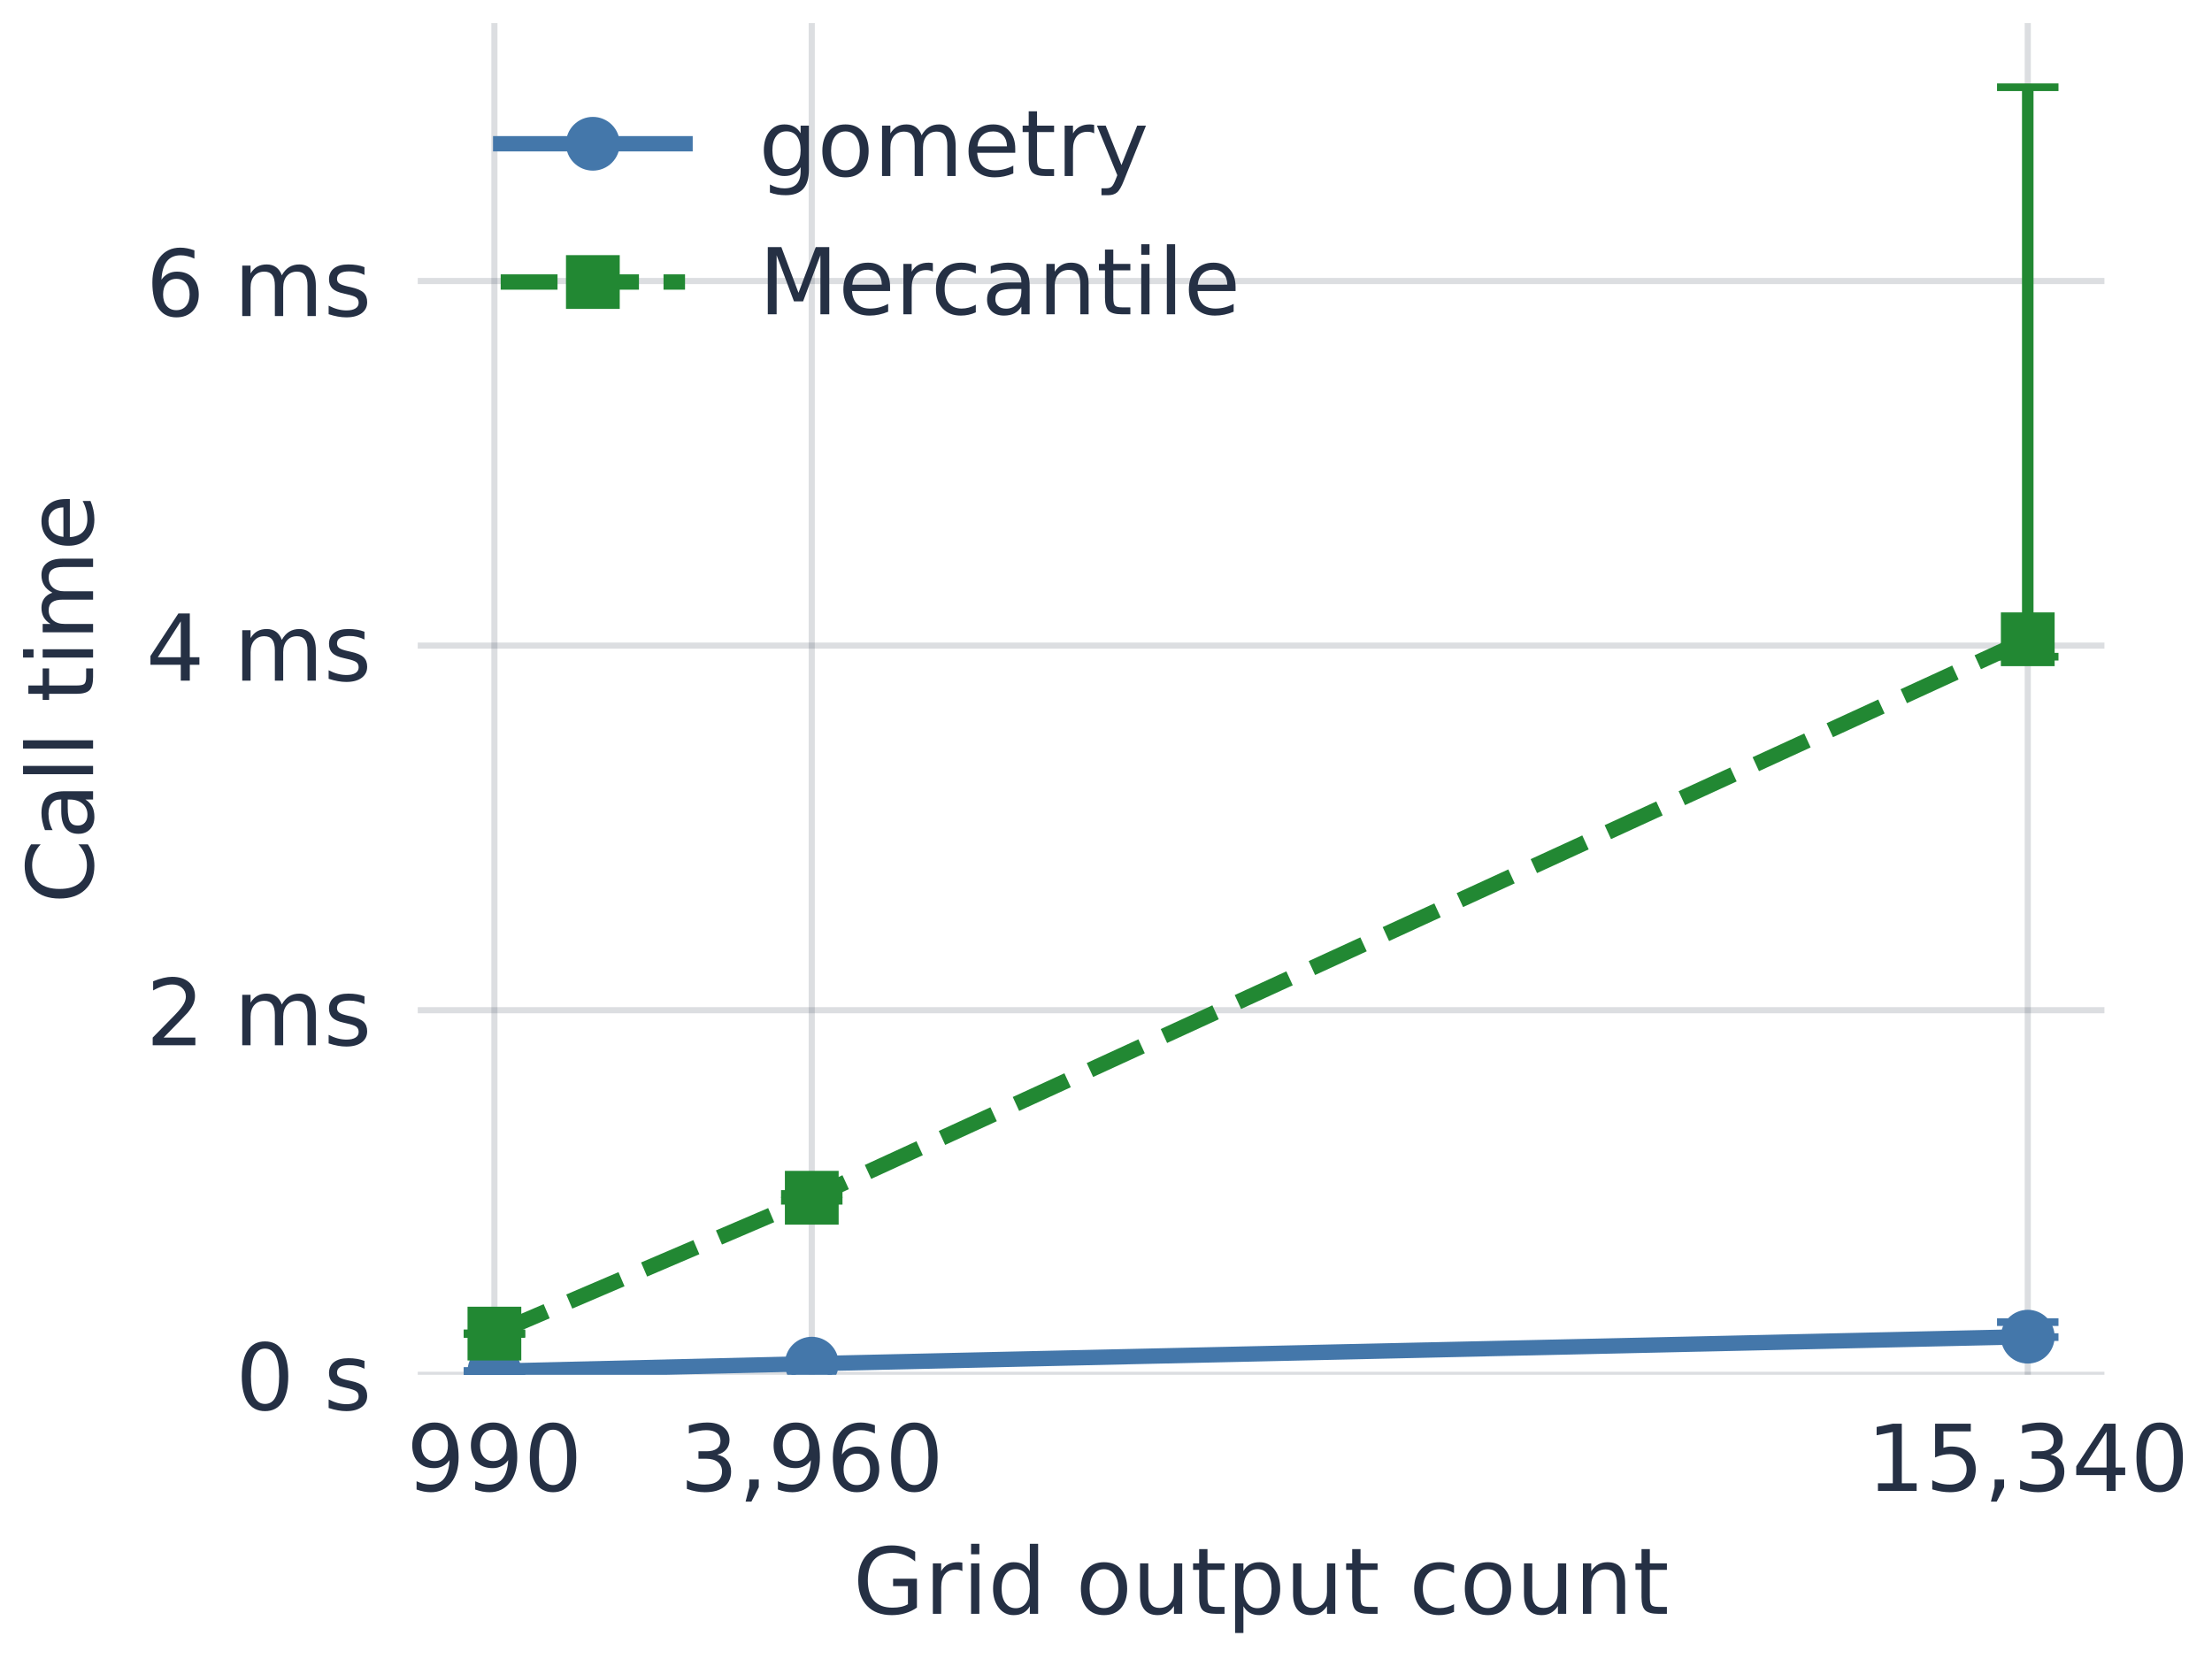
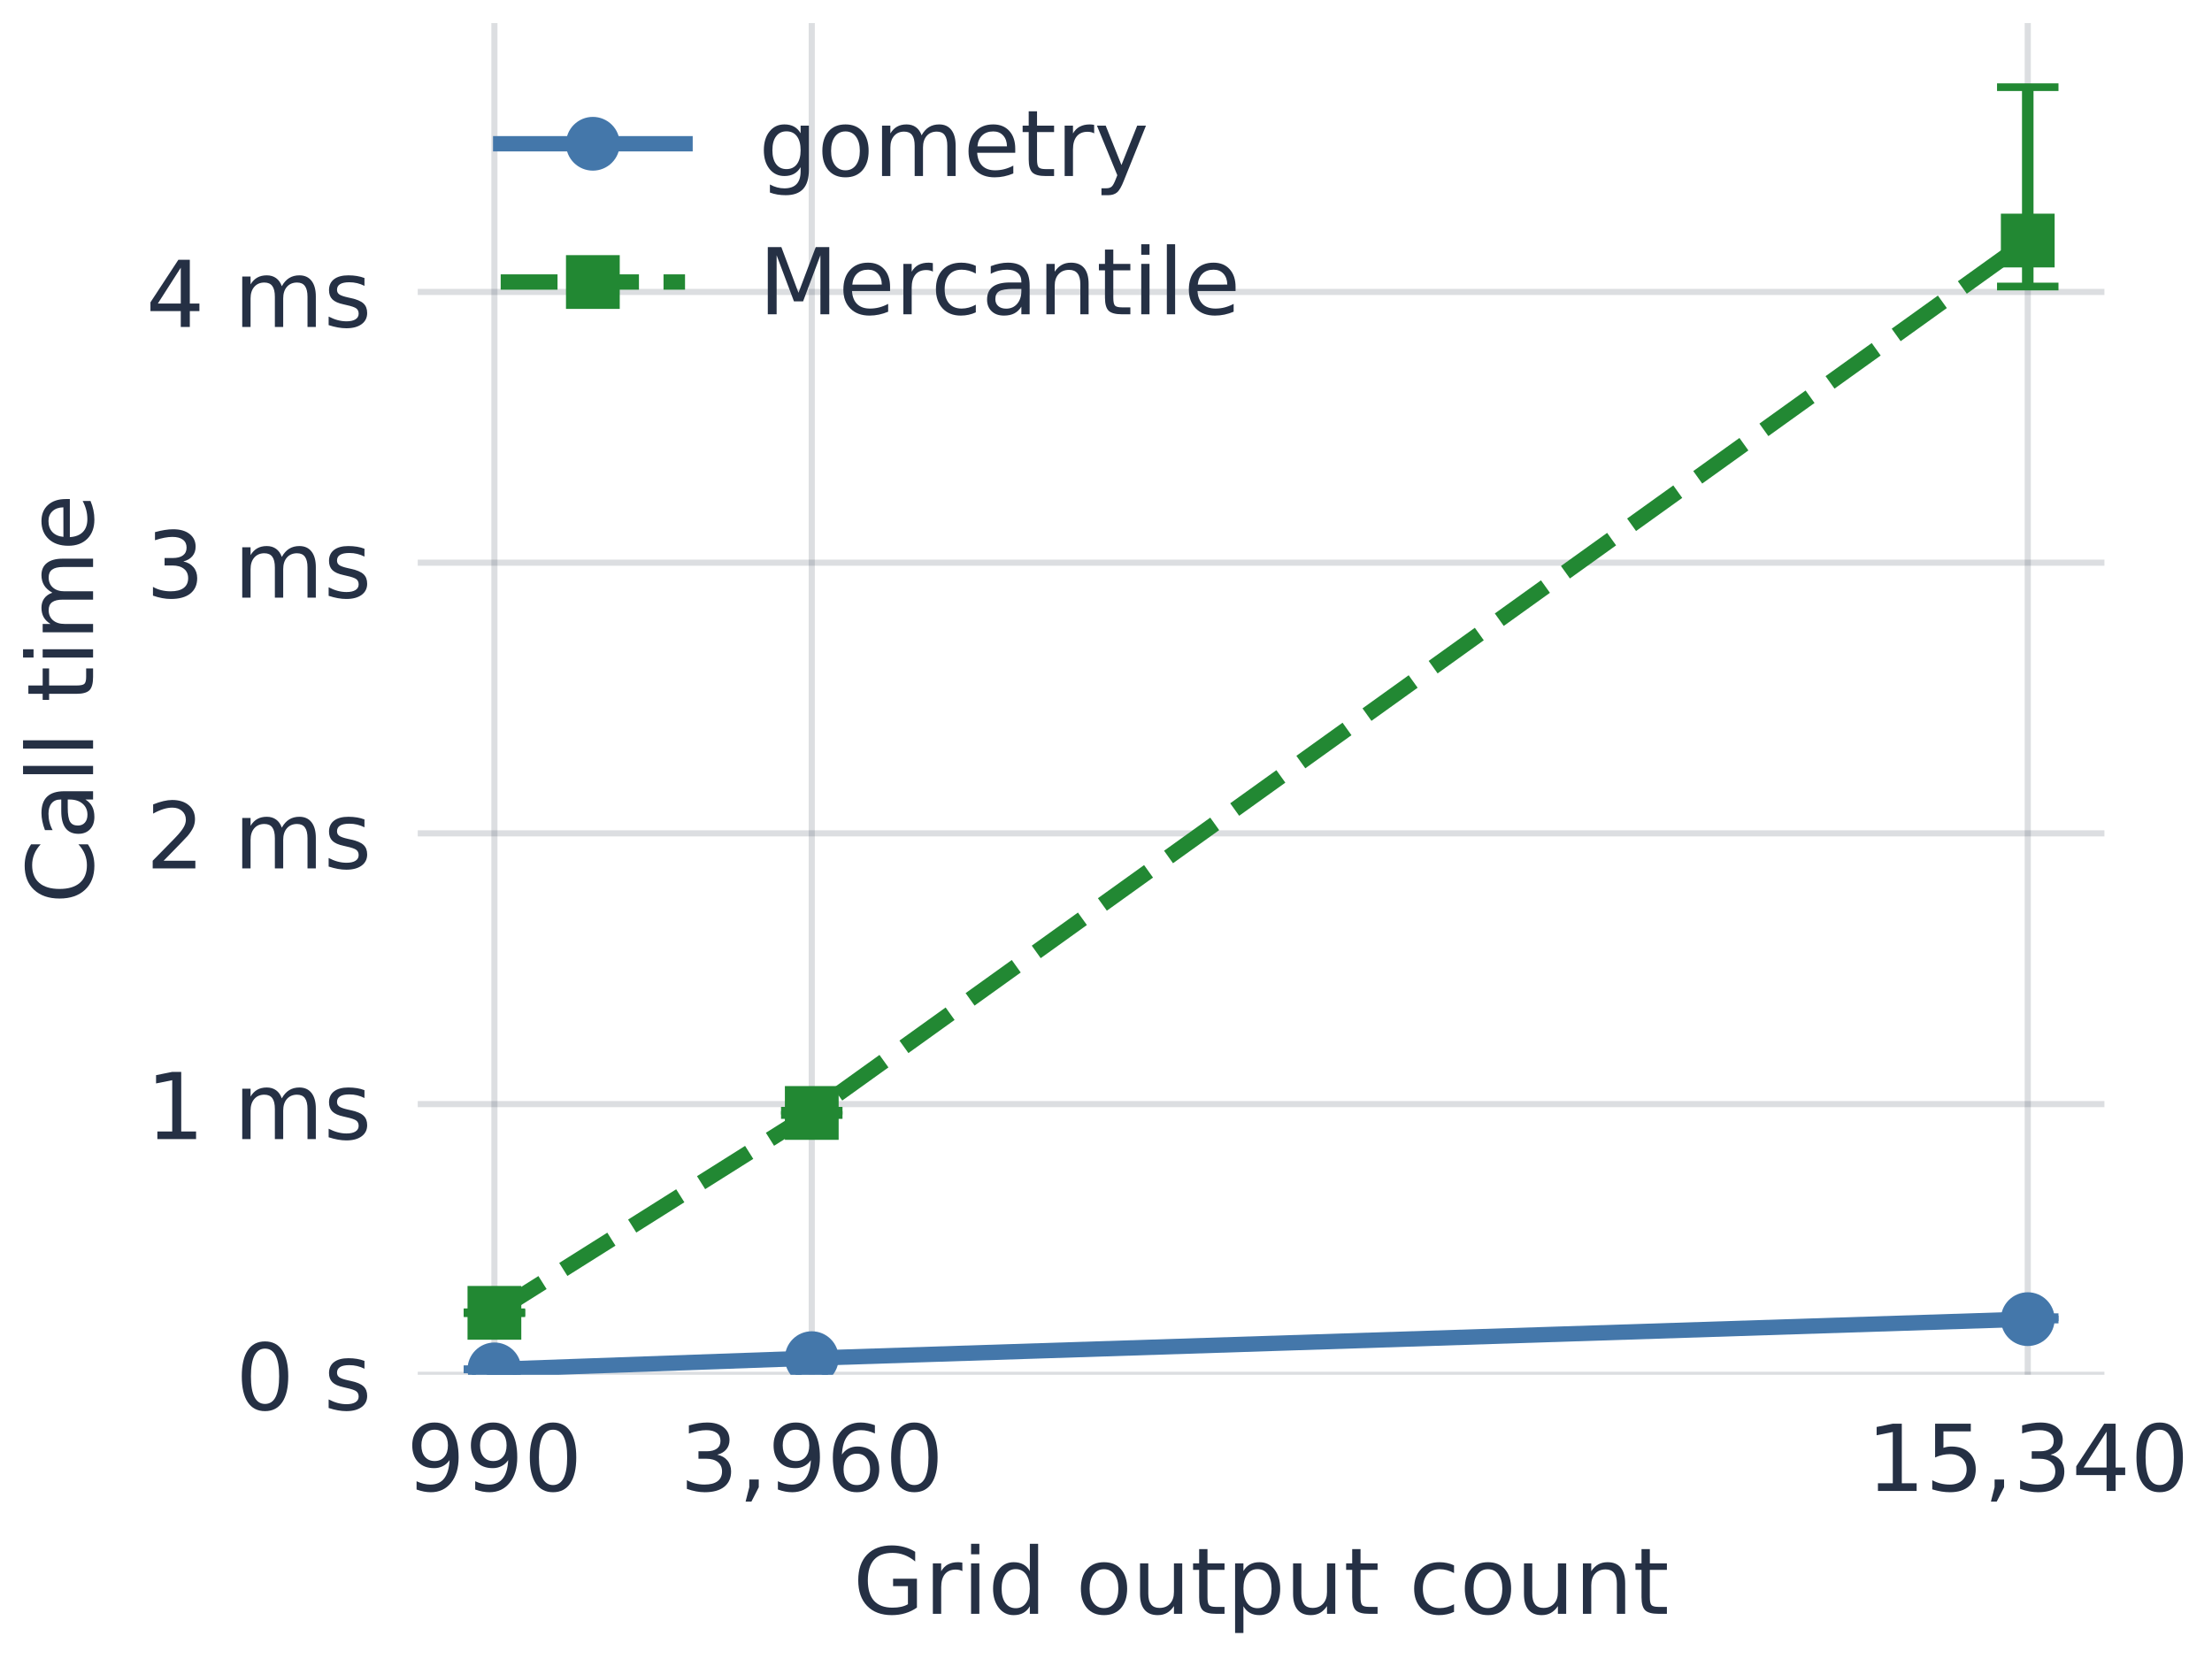
<svg xmlns="http://www.w3.org/2000/svg" xmlns:xlink="http://www.w3.org/1999/xlink" width="288pt" height="216pt" viewBox="0 0 288 216" version="1.1">
  <defs>
    <style type="text/css">*{stroke-linejoin: round; stroke-linecap: butt}</style>
  </defs>
  <g id="figure_1">
    <g id="patch_1">
      <path d="M 0 216 L 288 216 L 288 0 L 0 0 L 0 216 z " style="fill: none" />
    </g>
    <g id="axes_1">
      <g id="patch_2">
        <path d="M 54.39 178.999 L 273.995 178.999 L 273.995 3 L 54.39 3 L 54.39 178.999 z " style="fill: none" />
      </g>
      <g id="matplotlib.axis_1">
        <g id="xtick_1">
          <g id="line2d_1">
            <path d="M 64.372 178.999 L 64.372 3 " clip-path="url(#p5caec38085)" style="fill: none; stroke: #253044; stroke-opacity: 0.16; stroke-width: 0.8; stroke-linecap: square" />
          </g>
          <g id="line2d_2" />
          <g id="text_1">
            <g style="fill: #253044" transform="translate(52.91945 194.116) scale(0.12 -0.12)">
              <defs>
                <path id="DejaVuSans-1c" d="M 703 97 L 703 672 Q 941 559 1184 500 Q 1428 441 1663 441 Q 2288 441 2617 861 Q 2947 1281 2994 2138 Q 2813 1869 2534 1725 Q 2256 1581 1919 1581 Q 1219 1581 811 2004 Q 403 2428 403 3163 Q 403 3881 828 4315 Q 1253 4750 1959 4750 Q 2769 4750 3195 4129 Q 3622 3509 3622 2328 Q 3622 1225 3098 567 Q 2575 -91 1691 -91 Q 1453 -91 1209 -44 Q 966 3 703 97 z M 1959 2075 Q 2384 2075 2632 2365 Q 2881 2656 2881 3163 Q 2881 3666 2632 3958 Q 2384 4250 1959 4250 Q 1534 4250 1286 3958 Q 1038 3666 1038 3163 Q 1038 2656 1286 2365 Q 1534 2075 1959 2075 z " transform="scale(0.015625)" />
                <path id="DejaVuSans-13" d="M 2034 4250 Q 1547 4250 1301 3770 Q 1056 3291 1056 2328 Q 1056 1369 1301 889 Q 1547 409 2034 409 Q 2525 409 2770 889 Q 3016 1369 3016 2328 Q 3016 3291 2770 3770 Q 2525 4250 2034 4250 z M 2034 4750 Q 2819 4750 3233 4129 Q 3647 3509 3647 2328 Q 3647 1150 3233 529 Q 2819 -91 2034 -91 Q 1250 -91 836 529 Q 422 1150 422 2328 Q 422 3509 836 4129 Q 1250 4750 2034 4750 z " transform="scale(0.015625)" />
              </defs>
              <use xlink:href="#DejaVuSans-1c" />
              <use xlink:href="#DejaVuSans-1c" transform="translate(63.625 0)" />
              <use xlink:href="#DejaVuSans-13" transform="translate(127.25 0)" />
            </g>
          </g>
        </g>
        <g id="xtick_2">
          <g id="line2d_3">
            <path d="M 105.691 178.999 L 105.691 3 " clip-path="url(#p5caec38085)" style="fill: none; stroke: #253044; stroke-opacity: 0.16; stroke-width: 0.8; stroke-linecap: square" />
          </g>
          <g id="line2d_4" />
          <g id="text_2">
            <g style="fill: #253044" transform="translate(88.51441 194.116) scale(0.12 -0.12)">
              <defs>
                <path id="DejaVuSans-16" d="M 2597 2516 Q 3050 2419 3304 2112 Q 3559 1806 3559 1356 Q 3559 666 3084 287 Q 2609 -91 1734 -91 Q 1441 -91 1130 -33 Q 819 25 488 141 L 488 750 Q 750 597 1062 519 Q 1375 441 1716 441 Q 2309 441 2620 675 Q 2931 909 2931 1356 Q 2931 1769 2642 2001 Q 2353 2234 1838 2234 L 1294 2234 L 1294 2753 L 1863 2753 Q 2328 2753 2575 2939 Q 2822 3125 2822 3475 Q 2822 3834 2567 4026 Q 2313 4219 1838 4219 Q 1578 4219 1281 4162 Q 984 4106 628 3988 L 628 4550 Q 988 4650 1302 4700 Q 1616 4750 1894 4750 Q 2613 4750 3031 4423 Q 3450 4097 3450 3541 Q 3450 3153 3228 2886 Q 3006 2619 2597 2516 z " transform="scale(0.015625)" />
                <path id="DejaVuSans-f" d="M 750 794 L 1409 794 L 1409 256 L 897 -744 L 494 -744 L 750 256 L 750 794 z " transform="scale(0.015625)" />
                <path id="DejaVuSans-19" d="M 2113 2584 Q 1688 2584 1439 2293 Q 1191 2003 1191 1497 Q 1191 994 1439 701 Q 1688 409 2113 409 Q 2538 409 2786 701 Q 3034 994 3034 1497 Q 3034 2003 2786 2293 Q 2538 2584 2113 2584 z M 3366 4563 L 3366 3988 Q 3128 4100 2886 4159 Q 2644 4219 2406 4219 Q 1781 4219 1451 3797 Q 1122 3375 1075 2522 Q 1259 2794 1537 2939 Q 1816 3084 2150 3084 Q 2853 3084 3261 2657 Q 3669 2231 3669 1497 Q 3669 778 3244 343 Q 2819 -91 2113 -91 Q 1303 -91 875 529 Q 447 1150 447 2328 Q 447 3434 972 4092 Q 1497 4750 2381 4750 Q 2619 4750 2861 4703 Q 3103 4656 3366 4563 z " transform="scale(0.015625)" />
              </defs>
              <use xlink:href="#DejaVuSans-16" />
              <use xlink:href="#DejaVuSans-f" transform="translate(63.625 0)" />
              <use xlink:href="#DejaVuSans-1c" transform="translate(95.40625 0)" />
              <use xlink:href="#DejaVuSans-19" transform="translate(159.0312 0)" />
              <use xlink:href="#DejaVuSans-13" transform="translate(222.6562 0)" />
            </g>
          </g>
        </g>
        <g id="xtick_3">
          <g id="line2d_5">
            <path d="M 264.012 178.999 L 264.012 3 " clip-path="url(#p5caec38085)" style="fill: none; stroke: #253044; stroke-opacity: 0.16; stroke-width: 0.8; stroke-linecap: square" />
          </g>
          <g id="line2d_6" />
          <g id="text_3">
            <g style="fill: #253044" transform="translate(243.0181 194.116) scale(0.12 -0.12)">
              <defs>
                <path id="DejaVuSans-14" d="M 794 531 L 1825 531 L 1825 4091 L 703 3866 L 703 4441 L 1819 4666 L 2450 4666 L 2450 531 L 3481 531 L 3481 0 L 794 0 L 794 531 z " transform="scale(0.015625)" />
                <path id="DejaVuSans-18" d="M 691 4666 L 3169 4666 L 3169 4134 L 1269 4134 L 1269 2991 Q 1406 3038 1543 3061 Q 1681 3084 1819 3084 Q 2600 3084 3056 2656 Q 3513 2228 3513 1497 Q 3513 744 3044 326 Q 2575 -91 1722 -91 Q 1428 -91 1123 -41 Q 819 9 494 109 L 494 744 Q 775 591 1075 516 Q 1375 441 1709 441 Q 2250 441 2565 725 Q 2881 1009 2881 1497 Q 2881 1984 2565 2268 Q 2250 2553 1709 2553 Q 1456 2553 1204 2497 Q 953 2441 691 2322 L 691 4666 z " transform="scale(0.015625)" />
                <path id="DejaVuSans-17" d="M 2419 4116 L 825 1625 L 2419 1625 L 2419 4116 z M 2253 4666 L 3047 4666 L 3047 1625 L 3713 1625 L 3713 1100 L 3047 1100 L 3047 0 L 2419 0 L 2419 1100 L 313 1100 L 313 1709 L 2253 4666 z " transform="scale(0.015625)" />
              </defs>
              <use xlink:href="#DejaVuSans-14" />
              <use xlink:href="#DejaVuSans-18" transform="translate(63.625 0)" />
              <use xlink:href="#DejaVuSans-f" transform="translate(127.25 0)" />
              <use xlink:href="#DejaVuSans-16" transform="translate(159.0312 0)" />
              <use xlink:href="#DejaVuSans-17" transform="translate(222.6562 0)" />
              <use xlink:href="#DejaVuSans-13" transform="translate(286.2812 0)" />
            </g>
          </g>
        </g>
        <g id="text_4">
          <g style="fill: #253044" transform="translate(111.0697 210.1169) scale(0.12 -0.12)">
            <defs>
              <path id="DejaVuSans-2a" d="M 3809 666 L 3809 1919 L 2778 1919 L 2778 2438 L 4434 2438 L 4434 434 Q 4069 175 3628 42 Q 3188 -91 2688 -91 Q 1594 -91 976 548 Q 359 1188 359 2328 Q 359 3472 976 4111 Q 1594 4750 2688 4750 Q 3144 4750 3555 4637 Q 3966 4525 4313 4306 L 4313 3634 Q 3963 3931 3569 4081 Q 3175 4231 2741 4231 Q 1884 4231 1454 3753 Q 1025 3275 1025 2328 Q 1025 1384 1454 906 Q 1884 428 2741 428 Q 3075 428 3337 486 Q 3600 544 3809 666 z " transform="scale(0.015625)" />
              <path id="DejaVuSans-55" d="M 2631 2963 Q 2534 3019 2420 3045 Q 2306 3072 2169 3072 Q 1681 3072 1420 2755 Q 1159 2438 1159 1844 L 1159 0 L 581 0 L 581 3500 L 1159 3500 L 1159 2956 Q 1341 3275 1631 3429 Q 1922 3584 2338 3584 Q 2397 3584 2469 3576 Q 2541 3569 2628 3553 L 2631 2963 z " transform="scale(0.015625)" />
              <path id="DejaVuSans-4c" d="M 603 3500 L 1178 3500 L 1178 0 L 603 0 L 603 3500 z M 603 4863 L 1178 4863 L 1178 4134 L 603 4134 L 603 4863 z " transform="scale(0.015625)" />
              <path id="DejaVuSans-47" d="M 2906 2969 L 2906 4863 L 3481 4863 L 3481 0 L 2906 0 L 2906 525 Q 2725 213 2448 61 Q 2172 -91 1784 -91 Q 1150 -91 751 415 Q 353 922 353 1747 Q 353 2572 751 3078 Q 1150 3584 1784 3584 Q 2172 3584 2448 3432 Q 2725 3281 2906 2969 z M 947 1747 Q 947 1113 1208 752 Q 1469 391 1925 391 Q 2381 391 2643 752 Q 2906 1113 2906 1747 Q 2906 2381 2643 2742 Q 2381 3103 1925 3103 Q 1469 3103 1208 2742 Q 947 2381 947 1747 z " transform="scale(0.015625)" />
              <path id="DejaVuSans-3" transform="scale(0.015625)" />
              <path id="DejaVuSans-52" d="M 1959 3097 Q 1497 3097 1228 2736 Q 959 2375 959 1747 Q 959 1119 1226 758 Q 1494 397 1959 397 Q 2419 397 2687 759 Q 2956 1122 2956 1747 Q 2956 2369 2687 2733 Q 2419 3097 1959 3097 z M 1959 3584 Q 2709 3584 3137 3096 Q 3566 2609 3566 1747 Q 3566 888 3137 398 Q 2709 -91 1959 -91 Q 1206 -91 779 398 Q 353 888 353 1747 Q 353 2609 779 3096 Q 1206 3584 1959 3584 z " transform="scale(0.015625)" />
              <path id="DejaVuSans-58" d="M 544 1381 L 544 3500 L 1119 3500 L 1119 1403 Q 1119 906 1312 657 Q 1506 409 1894 409 Q 2359 409 2629 706 Q 2900 1003 2900 1516 L 2900 3500 L 3475 3500 L 3475 0 L 2900 0 L 2900 538 Q 2691 219 2414 64 Q 2138 -91 1772 -91 Q 1169 -91 856 284 Q 544 659 544 1381 z M 1991 3584 L 1991 3584 z " transform="scale(0.015625)" />
              <path id="DejaVuSans-57" d="M 1172 4494 L 1172 3500 L 2356 3500 L 2356 3053 L 1172 3053 L 1172 1153 Q 1172 725 1289 603 Q 1406 481 1766 481 L 2356 481 L 2356 0 L 1766 0 Q 1100 0 847 248 Q 594 497 594 1153 L 594 3053 L 172 3053 L 172 3500 L 594 3500 L 594 4494 L 1172 4494 z " transform="scale(0.015625)" />
              <path id="DejaVuSans-53" d="M 1159 525 L 1159 -1331 L 581 -1331 L 581 3500 L 1159 3500 L 1159 2969 Q 1341 3281 1617 3432 Q 1894 3584 2278 3584 Q 2916 3584 3314 3078 Q 3713 2572 3713 1747 Q 3713 922 3314 415 Q 2916 -91 2278 -91 Q 1894 -91 1617 61 Q 1341 213 1159 525 z M 3116 1747 Q 3116 2381 2855 2742 Q 2594 3103 2138 3103 Q 1681 3103 1420 2742 Q 1159 2381 1159 1747 Q 1159 1113 1420 752 Q 1681 391 2138 391 Q 2594 391 2855 752 Q 3116 1113 3116 1747 z " transform="scale(0.015625)" />
              <path id="DejaVuSans-46" d="M 3122 3366 L 3122 2828 Q 2878 2963 2633 3030 Q 2388 3097 2138 3097 Q 1578 3097 1268 2742 Q 959 2388 959 1747 Q 959 1106 1268 751 Q 1578 397 2138 397 Q 2388 397 2633 464 Q 2878 531 3122 666 L 3122 134 Q 2881 22 2623 -34 Q 2366 -91 2075 -91 Q 1284 -91 818 406 Q 353 903 353 1747 Q 353 2603 823 3093 Q 1294 3584 2113 3584 Q 2378 3584 2631 3529 Q 2884 3475 3122 3366 z " transform="scale(0.015625)" />
              <path id="DejaVuSans-51" d="M 3513 2113 L 3513 0 L 2938 0 L 2938 2094 Q 2938 2591 2744 2837 Q 2550 3084 2163 3084 Q 1697 3084 1428 2787 Q 1159 2491 1159 1978 L 1159 0 L 581 0 L 581 3500 L 1159 3500 L 1159 2956 Q 1366 3272 1645 3428 Q 1925 3584 2291 3584 Q 2894 3584 3203 3211 Q 3513 2838 3513 2113 z " transform="scale(0.015625)" />
            </defs>
            <use xlink:href="#DejaVuSans-2a" />
            <use xlink:href="#DejaVuSans-55" transform="translate(77.48438 0)" />
            <use xlink:href="#DejaVuSans-4c" transform="translate(118.5938 0)" />
            <use xlink:href="#DejaVuSans-47" transform="translate(146.375 0)" />
            <use xlink:href="#DejaVuSans-3" transform="translate(209.8594 0)" />
            <use xlink:href="#DejaVuSans-52" transform="translate(241.6406 0)" />
            <use xlink:href="#DejaVuSans-58" transform="translate(302.8281 0)" />
            <use xlink:href="#DejaVuSans-57" transform="translate(366.2031 0)" />
            <use xlink:href="#DejaVuSans-53" transform="translate(405.4062 0)" />
            <use xlink:href="#DejaVuSans-58" transform="translate(468.8906 0)" />
            <use xlink:href="#DejaVuSans-57" transform="translate(532.2656 0)" />
            <use xlink:href="#DejaVuSans-3" transform="translate(571.4688 0)" />
            <use xlink:href="#DejaVuSans-46" transform="translate(603.25 0)" />
            <use xlink:href="#DejaVuSans-52" transform="translate(658.2344 0)" />
            <use xlink:href="#DejaVuSans-58" transform="translate(719.4219 0)" />
            <use xlink:href="#DejaVuSans-51" transform="translate(782.7969 0)" />
            <use xlink:href="#DejaVuSans-57" transform="translate(846.1719 0)" />
          </g>
        </g>
      </g>
      <g id="matplotlib.axis_2">
        <g id="ytick_1">
          <g id="line2d_7">
            <path d="M 54.39 178.999 L 273.995 178.999 " clip-path="url(#p5caec38085)" style="fill: none; stroke: #253044; stroke-opacity: 0.16; stroke-width: 0.8; stroke-linecap: square" />
          </g>
          <g id="line2d_8" />
          <g id="text_5">
            <g style="fill: #253044" transform="translate(30.68993 183.5574) scale(0.12 -0.12)">
              <defs>
                <path id="DejaVuSans-56" d="M 2834 3397 L 2834 2853 Q 2591 2978 2328 3040 Q 2066 3103 1784 3103 Q 1356 3103 1142 2972 Q 928 2841 928 2578 Q 928 2378 1081 2264 Q 1234 2150 1697 2047 L 1894 2003 Q 2506 1872 2764 1633 Q 3022 1394 3022 966 Q 3022 478 2636 193 Q 2250 -91 1575 -91 Q 1294 -91 989 -36 Q 684 19 347 128 L 347 722 Q 666 556 975 473 Q 1284 391 1588 391 Q 1994 391 2212 530 Q 2431 669 2431 922 Q 2431 1156 2273 1281 Q 2116 1406 1581 1522 L 1381 1569 Q 847 1681 609 1914 Q 372 2147 372 2553 Q 372 3047 722 3315 Q 1072 3584 1716 3584 Q 2034 3584 2315 3537 Q 2597 3491 2834 3397 z " transform="scale(0.015625)" />
              </defs>
              <use xlink:href="#DejaVuSans-13" />
              <use xlink:href="#DejaVuSans-3" transform="translate(63.625 0)" />
              <use xlink:href="#DejaVuSans-56" transform="translate(95.40625 0)" />
            </g>
          </g>
        </g>
        <g id="ytick_2">
          <g id="line2d_9">
-             <path d="M 54.39 131.529 L 273.995 131.529 " clip-path="url(#p5caec38085)" style="fill: none; stroke: #253044; stroke-opacity: 0.16; stroke-width: 0.8; stroke-linecap: square" />
+             <path d="M 54.39 143.752 L 273.995 143.752 " clip-path="url(#p5caec38085)" style="fill: none; stroke: #253044; stroke-opacity: 0.16; stroke-width: 0.8; stroke-linecap: square" />
          </g>
          <g id="line2d_10" />
          <g id="text_6">
-             <g style="fill: #253044" transform="translate(19.00118 136.088) scale(0.12 -0.12)">
-               <defs>
-                 <path id="DejaVuSans-15" d="M 1228 531 L 3431 531 L 3431 0 L 469 0 L 469 531 Q 828 903 1448 1529 Q 2069 2156 2228 2338 Q 2531 2678 2651 2914 Q 2772 3150 2772 3378 Q 2772 3750 2511 3984 Q 2250 4219 1831 4219 Q 1534 4219 1204 4116 Q 875 4013 500 3803 L 500 4441 Q 881 4594 1212 4672 Q 1544 4750 1819 4750 Q 2544 4750 2975 4387 Q 3406 4025 3406 3419 Q 3406 3131 3298 2873 Q 3191 2616 2906 2266 Q 2828 2175 2409 1742 Q 1991 1309 1228 531 z " transform="scale(0.015625)" />
+             <g style="fill: #253044" transform="translate(19.00118 148.3102) scale(0.12 -0.12)">
+               <defs>
                <path id="DejaVuSans-50" d="M 3328 2828 Q 3544 3216 3844 3400 Q 4144 3584 4550 3584 Q 5097 3584 5394 3201 Q 5691 2819 5691 2113 L 5691 0 L 5113 0 L 5113 2094 Q 5113 2597 4934 2840 Q 4756 3084 4391 3084 Q 3944 3084 3684 2787 Q 3425 2491 3425 1978 L 3425 0 L 2847 0 L 2847 2094 Q 2847 2600 2669 2842 Q 2491 3084 2119 3084 Q 1678 3084 1418 2786 Q 1159 2488 1159 1978 L 1159 0 L 581 0 L 581 3500 L 1159 3500 L 1159 2956 Q 1356 3278 1631 3431 Q 1906 3584 2284 3584 Q 2666 3584 2933 3390 Q 3200 3197 3328 2828 z " transform="scale(0.015625)" />
              </defs>
-               <use xlink:href="#DejaVuSans-15" />
+               <use xlink:href="#DejaVuSans-14" />
              <use xlink:href="#DejaVuSans-3" transform="translate(63.625 0)" />
              <use xlink:href="#DejaVuSans-50" transform="translate(95.40625 0)" />
              <use xlink:href="#DejaVuSans-56" transform="translate(192.8125 0)" />
            </g>
          </g>
        </g>
        <g id="ytick_3">
          <g id="line2d_11">
-             <path d="M 54.39 84.06 L 273.995 84.06 " clip-path="url(#p5caec38085)" style="fill: none; stroke: #253044; stroke-opacity: 0.16; stroke-width: 0.8; stroke-linecap: square" />
+             <path d="M 54.39 108.504 L 273.995 108.504 " clip-path="url(#p5caec38085)" style="fill: none; stroke: #253044; stroke-opacity: 0.16; stroke-width: 0.8; stroke-linecap: square" />
          </g>
          <g id="line2d_12" />
          <g id="text_7">
-             <g style="fill: #253044" transform="translate(19.00118 88.61861) scale(0.12 -0.12)">
-               <use xlink:href="#DejaVuSans-17" />
+             <g style="fill: #253044" transform="translate(19.00118 113.0629) scale(0.12 -0.12)">
+               <defs>
+                 <path id="DejaVuSans-15" d="M 1228 531 L 3431 531 L 3431 0 L 469 0 L 469 531 Q 828 903 1448 1529 Q 2069 2156 2228 2338 Q 2531 2678 2651 2914 Q 2772 3150 2772 3378 Q 2772 3750 2511 3984 Q 2250 4219 1831 4219 Q 1534 4219 1204 4116 Q 875 4013 500 3803 L 500 4441 Q 881 4594 1212 4672 Q 1544 4750 1819 4750 Q 2544 4750 2975 4387 Q 3406 4025 3406 3419 Q 3406 3131 3298 2873 Q 3191 2616 2906 2266 Q 2828 2175 2409 1742 Q 1991 1309 1228 531 z " transform="scale(0.015625)" />
+               </defs>
+               <use xlink:href="#DejaVuSans-15" />
              <use xlink:href="#DejaVuSans-3" transform="translate(63.625 0)" />
              <use xlink:href="#DejaVuSans-50" transform="translate(95.40625 0)" />
              <use xlink:href="#DejaVuSans-56" transform="translate(192.8125 0)" />
            </g>
          </g>
        </g>
        <g id="ytick_4">
          <g id="line2d_13">
-             <path d="M 54.39 36.591 L 273.995 36.591 " clip-path="url(#p5caec38085)" style="fill: none; stroke: #253044; stroke-opacity: 0.16; stroke-width: 0.8; stroke-linecap: square" />
+             <path d="M 54.39 73.257 L 273.995 73.257 " clip-path="url(#p5caec38085)" style="fill: none; stroke: #253044; stroke-opacity: 0.16; stroke-width: 0.8; stroke-linecap: square" />
          </g>
          <g id="line2d_14" />
          <g id="text_8">
-             <g style="fill: #253044" transform="translate(19.00118 41.14921) scale(0.12 -0.12)">
-               <use xlink:href="#DejaVuSans-19" />
+             <g style="fill: #253044" transform="translate(19.00118 77.81565) scale(0.12 -0.12)">
+               <use xlink:href="#DejaVuSans-16" />
              <use xlink:href="#DejaVuSans-3" transform="translate(63.625 0)" />
              <use xlink:href="#DejaVuSans-50" transform="translate(95.40625 0)" />
              <use xlink:href="#DejaVuSans-56" transform="translate(192.8125 0)" />
            </g>
          </g>
        </g>
-         <g id="text_9">
+         <g id="ytick_5">
+           <g id="line2d_15">
+             <path d="M 54.39 38.01 L 273.995 38.01 " clip-path="url(#p5caec38085)" style="fill: none; stroke: #253044; stroke-opacity: 0.16; stroke-width: 0.8; stroke-linecap: square" />
+           </g>
+           <g id="line2d_16" />
+           <g id="text_9">
+             <g style="fill: #253044" transform="translate(19.00118 42.5684) scale(0.12 -0.12)">
+               <use xlink:href="#DejaVuSans-17" />
+               <use xlink:href="#DejaVuSans-3" transform="translate(63.625 0)" />
+               <use xlink:href="#DejaVuSans-50" transform="translate(95.40625 0)" />
+               <use xlink:href="#DejaVuSans-56" transform="translate(192.8125 0)" />
+             </g>
+           </g>
+         </g>
+         <g id="text_10">
          <g style="fill: #253044" transform="translate(12.11837 117.662) rotate(-90) scale(0.12 -0.12)">
            <defs>
              <path id="DejaVuSans-26" d="M 4122 4306 L 4122 3641 Q 3803 3938 3442 4084 Q 3081 4231 2675 4231 Q 1875 4231 1450 3742 Q 1025 3253 1025 2328 Q 1025 1406 1450 917 Q 1875 428 2675 428 Q 3081 428 3442 575 Q 3803 722 4122 1019 L 4122 359 Q 3791 134 3420 21 Q 3050 -91 2638 -91 Q 1578 -91 968 557 Q 359 1206 359 2328 Q 359 3453 968 4101 Q 1578 4750 2638 4750 Q 3056 4750 3426 4639 Q 3797 4528 4122 4306 z " transform="scale(0.015625)" />
              <path id="DejaVuSans-44" d="M 2194 1759 Q 1497 1759 1228 1600 Q 959 1441 959 1056 Q 959 750 1161 570 Q 1363 391 1709 391 Q 2188 391 2477 730 Q 2766 1069 2766 1631 L 2766 1759 L 2194 1759 z M 3341 1997 L 3341 0 L 2766 0 L 2766 531 Q 2569 213 2275 61 Q 1981 -91 1556 -91 Q 1019 -91 701 211 Q 384 513 384 1019 Q 384 1609 779 1909 Q 1175 2209 1959 2209 L 2766 2209 L 2766 2266 Q 2766 2663 2505 2880 Q 2244 3097 1772 3097 Q 1472 3097 1187 3025 Q 903 2953 641 2809 L 641 3341 Q 956 3463 1253 3523 Q 1550 3584 1831 3584 Q 2591 3584 2966 3190 Q 3341 2797 3341 1997 z " transform="scale(0.015625)" />
              <path id="DejaVuSans-4f" d="M 603 4863 L 1178 4863 L 1178 0 L 603 0 L 603 4863 z " transform="scale(0.015625)" />
              <path id="DejaVuSans-48" d="M 3597 1894 L 3597 1613 L 953 1613 Q 991 1019 1311 708 Q 1631 397 2203 397 Q 2534 397 2845 478 Q 3156 559 3463 722 L 3463 178 Q 3153 47 2828 -22 Q 2503 -91 2169 -91 Q 1331 -91 842 396 Q 353 884 353 1716 Q 353 2575 817 3079 Q 1281 3584 2069 3584 Q 2775 3584 3186 3129 Q 3597 2675 3597 1894 z M 3022 2063 Q 3016 2534 2758 2815 Q 2500 3097 2075 3097 Q 1594 3097 1305 2825 Q 1016 2553 972 2059 L 3022 2063 z " transform="scale(0.015625)" />
            </defs>
            <use xlink:href="#DejaVuSans-26" />
            <use xlink:href="#DejaVuSans-44" transform="translate(69.82812 0)" />
            <use xlink:href="#DejaVuSans-4f" transform="translate(131.1094 0)" />
            <use xlink:href="#DejaVuSans-4f" transform="translate(158.8906 0)" />
            <use xlink:href="#DejaVuSans-3" transform="translate(186.6719 0)" />
            <use xlink:href="#DejaVuSans-57" transform="translate(218.4531 0)" />
            <use xlink:href="#DejaVuSans-4c" transform="translate(257.6562 0)" />
            <use xlink:href="#DejaVuSans-50" transform="translate(285.4375 0)" />
            <use xlink:href="#DejaVuSans-48" transform="translate(382.8438 0)" />
          </g>
        </g>
      </g>
-       <g id="line2d_15">
-         <path d="M 64.372 178.527 L 105.691 177.547 L 264.012 174.034 " clip-path="url(#p5caec38085)" style="fill: none; stroke: #4477aa; stroke-width: 2; stroke-linecap: square" />
+       <g id="line2d_17">
+         <path d="M 64.372 178.292 L 105.691 176.83 L 264.012 171.751 " clip-path="url(#p5caec38085)" style="fill: none; stroke: #4477aa; stroke-width: 2; stroke-linecap: square" />
        <defs>
          <path id="m4e5c353c37" d="M 0 3 C 0.796 3 1.559 2.684 2.121 2.121 C 2.684 1.559 3 0.796 3 0 C 3 -0.796 2.684 -1.559 2.121 -2.121 C 1.559 -2.684 0.796 -3 0 -3 C -0.796 -3 -1.559 -2.684 -2.121 -2.121 C -2.684 -1.559 -3 -0.796 -3 0 C -3 0.796 -2.684 1.559 -2.121 2.121 C -1.559 2.684 -0.796 3 0 3 z " style="stroke: #4477aa" />
        </defs>
        <g clip-path="url(#p5caec38085)">
-           <use xlink:href="#m4e5c353c37" x="64.372" y="178.527" style="fill: #4477aa; stroke: #4477aa" />
-           <use xlink:href="#m4e5c353c37" x="105.691" y="177.547" style="fill: #4477aa; stroke: #4477aa" />
-           <use xlink:href="#m4e5c353c37" x="264.012" y="174.034" style="fill: #4477aa; stroke: #4477aa" />
-         </g>
-       </g>
-       <g id="line2d_16">
-         <path d="M 64.372 173.633 L 105.691 155.946 L 264.012 83.233 " clip-path="url(#p5caec38085)" style="fill: none; stroke-dasharray: 7.4,3.2; stroke-dashoffset: 0; stroke: #228833; stroke-width: 2" />
+           <use xlink:href="#m4e5c353c37" x="64.372" y="178.292" style="fill: #4477aa; stroke: #4477aa" />
+           <use xlink:href="#m4e5c353c37" x="105.691" y="176.83" style="fill: #4477aa; stroke: #4477aa" />
+           <use xlink:href="#m4e5c353c37" x="264.012" y="171.751" style="fill: #4477aa; stroke: #4477aa" />
+         </g>
+       </g>
+       <g id="line2d_18">
+         <path d="M 64.372 170.93 L 105.691 144.906 L 264.012 31.319 " clip-path="url(#p5caec38085)" style="fill: none; stroke-dasharray: 7.4,3.2; stroke-dashoffset: 0; stroke: #228833; stroke-width: 2" />
        <defs>
          <path id="m59efee9241" d="M -3 3 L 3 3 L 3 -3 L -3 -3 z " style="stroke: #228833; stroke-linejoin: miter" />
        </defs>
        <g clip-path="url(#p5caec38085)">
-           <use xlink:href="#m59efee9241" x="64.372" y="173.633" style="fill: #228833; stroke: #228833; stroke-linejoin: miter" />
-           <use xlink:href="#m59efee9241" x="105.691" y="155.946" style="fill: #228833; stroke: #228833; stroke-linejoin: miter" />
-           <use xlink:href="#m59efee9241" x="264.012" y="83.233" style="fill: #228833; stroke: #228833; stroke-linejoin: miter" />
+           <use xlink:href="#m59efee9241" x="64.372" y="170.93" style="fill: #228833; stroke: #228833; stroke-linejoin: miter" />
+           <use xlink:href="#m59efee9241" x="105.691" y="144.906" style="fill: #228833; stroke: #228833; stroke-linejoin: miter" />
+           <use xlink:href="#m59efee9241" x="264.012" y="31.319" style="fill: #228833; stroke: #228833; stroke-linejoin: miter" />
        </g>
      </g>
      <g id="LineCollection_1">
-         <path d="M 64.372 178.529 L 64.372 178.521 " clip-path="url(#p5caec38085)" style="fill: none; stroke: #4477aa; stroke-width: 1.5" />
-       </g>
-       <g id="line2d_17">
+         <path d="M 64.372 178.301 L 64.372 178.288 " clip-path="url(#p5caec38085)" style="fill: none; stroke: #4477aa; stroke-width: 1.5" />
+       </g>
+       <g id="line2d_19">
        <defs>
          <path id="m83a3b47bb3" d="M 4 0 L -4 -0 " style="stroke: #4477aa" />
        </defs>
        <g clip-path="url(#p5caec38085)">
-           <use xlink:href="#m83a3b47bb3" x="64.372" y="178.529" style="fill: #4477aa; stroke: #4477aa" />
-         </g>
-       </g>
-       <g id="line2d_18">
-         <g clip-path="url(#p5caec38085)">
-           <use xlink:href="#m83a3b47bb3" x="64.372" y="178.521" style="fill: #4477aa; stroke: #4477aa" />
+           <use xlink:href="#m83a3b47bb3" x="64.372" y="178.301" style="fill: #4477aa; stroke: #4477aa" />
+         </g>
+       </g>
+       <g id="line2d_20">
+         <g clip-path="url(#p5caec38085)">
+           <use xlink:href="#m83a3b47bb3" x="64.372" y="178.288" style="fill: #4477aa; stroke: #4477aa" />
        </g>
      </g>
      <g id="LineCollection_2">
-         <path d="M 105.691 177.563 L 105.691 177.52 " clip-path="url(#p5caec38085)" style="fill: none; stroke: #4477aa; stroke-width: 1.5" />
-       </g>
-       <g id="line2d_19">
-         <g clip-path="url(#p5caec38085)">
-           <use xlink:href="#m83a3b47bb3" x="105.691" y="177.563" style="fill: #4477aa; stroke: #4477aa" />
-         </g>
-       </g>
-       <g id="line2d_20">
-         <g clip-path="url(#p5caec38085)">
-           <use xlink:href="#m83a3b47bb3" x="105.691" y="177.52" style="fill: #4477aa; stroke: #4477aa" />
+         <path d="M 105.691 176.846 L 105.691 176.792 " clip-path="url(#p5caec38085)" style="fill: none; stroke: #4477aa; stroke-width: 1.5" />
+       </g>
+       <g id="line2d_21">
+         <g clip-path="url(#p5caec38085)">
+           <use xlink:href="#m83a3b47bb3" x="105.691" y="176.846" style="fill: #4477aa; stroke: #4477aa" />
+         </g>
+       </g>
+       <g id="line2d_22">
+         <g clip-path="url(#p5caec38085)">
+           <use xlink:href="#m83a3b47bb3" x="105.691" y="176.792" style="fill: #4477aa; stroke: #4477aa" />
        </g>
      </g>
      <g id="LineCollection_3">
-         <path d="M 264.012 174.088 L 264.012 172.141 " clip-path="url(#p5caec38085)" style="fill: none; stroke: #4477aa; stroke-width: 1.5" />
-       </g>
-       <g id="line2d_21">
-         <g clip-path="url(#p5caec38085)">
-           <use xlink:href="#m83a3b47bb3" x="264.012" y="174.088" style="fill: #4477aa; stroke: #4477aa" />
-         </g>
-       </g>
-       <g id="line2d_22">
-         <g clip-path="url(#p5caec38085)">
-           <use xlink:href="#m83a3b47bb3" x="264.012" y="172.141" style="fill: #4477aa; stroke: #4477aa" />
+         <path d="M 264.012 171.803 L 264.012 171.494 " clip-path="url(#p5caec38085)" style="fill: none; stroke: #4477aa; stroke-width: 1.5" />
+       </g>
+       <g id="line2d_23">
+         <g clip-path="url(#p5caec38085)">
+           <use xlink:href="#m83a3b47bb3" x="264.012" y="171.803" style="fill: #4477aa; stroke: #4477aa" />
+         </g>
+       </g>
+       <g id="line2d_24">
+         <g clip-path="url(#p5caec38085)">
+           <use xlink:href="#m83a3b47bb3" x="264.012" y="171.494" style="fill: #4477aa; stroke: #4477aa" />
        </g>
      </g>
      <g id="LineCollection_4">
-         <path d="M 64.372 173.686 L 64.372 173.602 " clip-path="url(#p5caec38085)" style="fill: none; stroke: #228833; stroke-width: 1.5" />
-       </g>
-       <g id="line2d_23">
+         <path d="M 64.372 170.977 L 64.372 170.854 " clip-path="url(#p5caec38085)" style="fill: none; stroke: #228833; stroke-width: 1.5" />
+       </g>
+       <g id="line2d_25">
        <defs>
          <path id="mb35ccb0ca6" d="M 4 0 L -4 -0 " style="stroke: #228833" />
        </defs>
        <g clip-path="url(#p5caec38085)">
-           <use xlink:href="#mb35ccb0ca6" x="64.372" y="173.686" style="fill: #228833; stroke: #228833" />
-         </g>
-       </g>
-       <g id="line2d_24">
-         <g clip-path="url(#p5caec38085)">
-           <use xlink:href="#mb35ccb0ca6" x="64.372" y="173.602" style="fill: #228833; stroke: #228833" />
+           <use xlink:href="#mb35ccb0ca6" x="64.372" y="170.977" style="fill: #228833; stroke: #228833" />
+         </g>
+       </g>
+       <g id="line2d_26">
+         <g clip-path="url(#p5caec38085)">
+           <use xlink:href="#mb35ccb0ca6" x="64.372" y="170.854" style="fill: #228833; stroke: #228833" />
        </g>
      </g>
      <g id="LineCollection_5">
-         <path d="M 105.691 156.337 L 105.691 155.452 " clip-path="url(#p5caec38085)" style="fill: none; stroke: #228833; stroke-width: 1.5" />
-       </g>
-       <g id="line2d_25">
-         <g clip-path="url(#p5caec38085)">
-           <use xlink:href="#mb35ccb0ca6" x="105.691" y="156.337" style="fill: #228833; stroke: #228833" />
-         </g>
-       </g>
-       <g id="line2d_26">
-         <g clip-path="url(#p5caec38085)">
-           <use xlink:href="#mb35ccb0ca6" x="105.691" y="155.452" style="fill: #228833; stroke: #228833" />
+         <path d="M 105.691 145.176 L 105.691 144.614 " clip-path="url(#p5caec38085)" style="fill: none; stroke: #228833; stroke-width: 1.5" />
+       </g>
+       <g id="line2d_27">
+         <g clip-path="url(#p5caec38085)">
+           <use xlink:href="#mb35ccb0ca6" x="105.691" y="145.176" style="fill: #228833; stroke: #228833" />
+         </g>
+       </g>
+       <g id="line2d_28">
+         <g clip-path="url(#p5caec38085)">
+           <use xlink:href="#mb35ccb0ca6" x="105.691" y="144.614" style="fill: #228833; stroke: #228833" />
        </g>
      </g>
      <g id="LineCollection_6">
-         <path d="M 264.012 85.501 L 264.012 11.359 " clip-path="url(#p5caec38085)" style="fill: none; stroke: #228833; stroke-width: 1.5" />
-       </g>
-       <g id="line2d_27">
-         <g clip-path="url(#p5caec38085)">
-           <use xlink:href="#mb35ccb0ca6" x="264.012" y="85.501" style="fill: #228833; stroke: #228833" />
-         </g>
-       </g>
-       <g id="line2d_28">
-         <g clip-path="url(#p5caec38085)">
-           <use xlink:href="#mb35ccb0ca6" x="264.012" y="11.359" style="fill: #228833; stroke: #228833" />
+         <path d="M 264.012 37.305 L 264.012 11.348 " clip-path="url(#p5caec38085)" style="fill: none; stroke: #228833; stroke-width: 1.5" />
+       </g>
+       <g id="line2d_29">
+         <g clip-path="url(#p5caec38085)">
+           <use xlink:href="#mb35ccb0ca6" x="264.012" y="37.305" style="fill: #228833; stroke: #228833" />
+         </g>
+       </g>
+       <g id="line2d_30">
+         <g clip-path="url(#p5caec38085)">
+           <use xlink:href="#mb35ccb0ca6" x="264.012" y="11.348" style="fill: #228833; stroke: #228833" />
        </g>
      </g>
      <g id="legend_1">
-         <g id="line2d_29">
+         <g id="line2d_31">
          <path d="M 65.19 18.718 L 77.19 18.718 L 89.19 18.718 " style="fill: none; stroke: #4477aa; stroke-width: 2; stroke-linecap: square" />
          <g>
            <use xlink:href="#m4e5c353c37" x="77.19" y="18.718" style="fill: #4477aa; stroke: #4477aa" />
          </g>
        </g>
-         <g id="text_10">
+         <g id="text_11">
          <g style="fill: #253044" transform="translate(98.78993 22.91837) scale(0.12 -0.12)">
            <defs>
              <path id="DejaVuSans-4a" d="M 2906 1791 Q 2906 2416 2648 2759 Q 2391 3103 1925 3103 Q 1463 3103 1205 2759 Q 947 2416 947 1791 Q 947 1169 1205 825 Q 1463 481 1925 481 Q 2391 481 2648 825 Q 2906 1169 2906 1791 z M 3481 434 Q 3481 -459 3084 -895 Q 2688 -1331 1869 -1331 Q 1566 -1331 1297 -1286 Q 1028 -1241 775 -1147 L 775 -588 Q 1028 -725 1275 -790 Q 1522 -856 1778 -856 Q 2344 -856 2625 -561 Q 2906 -266 2906 331 L 2906 616 Q 2728 306 2450 153 Q 2172 0 1784 0 Q 1141 0 747 490 Q 353 981 353 1791 Q 353 2603 747 3093 Q 1141 3584 1784 3584 Q 2172 3584 2450 3431 Q 2728 3278 2906 2969 L 2906 3500 L 3481 3500 L 3481 434 z " transform="scale(0.015625)" />
              <path id="DejaVuSans-5c" d="M 2059 -325 Q 1816 -950 1584 -1140 Q 1353 -1331 966 -1331 L 506 -1331 L 506 -850 L 844 -850 Q 1081 -850 1212 -737 Q 1344 -625 1503 -206 L 1606 56 L 191 3500 L 800 3500 L 1894 763 L 2988 3500 L 3597 3500 L 2059 -325 z " transform="scale(0.015625)" />
            </defs>
            <use xlink:href="#DejaVuSans-4a" />
            <use xlink:href="#DejaVuSans-52" transform="translate(63.48438 0)" />
            <use xlink:href="#DejaVuSans-50" transform="translate(124.6719 0)" />
            <use xlink:href="#DejaVuSans-48" transform="translate(222.0781 0)" />
            <use xlink:href="#DejaVuSans-57" transform="translate(283.6094 0)" />
            <use xlink:href="#DejaVuSans-55" transform="translate(322.8125 0)" />
            <use xlink:href="#DejaVuSans-5c" transform="translate(363.9219 0)" />
          </g>
        </g>
-         <g id="line2d_30">
+         <g id="line2d_32">
          <path d="M 65.19 36.719 L 77.19 36.719 L 89.19 36.719 " style="fill: none; stroke-dasharray: 7.4,3.2; stroke-dashoffset: 0; stroke: #228833; stroke-width: 2" />
          <g>
            <use xlink:href="#m59efee9241" x="77.19" y="36.719" style="fill: #228833; stroke: #228833; stroke-linejoin: miter" />
          </g>
        </g>
-         <g id="text_11">
+         <g id="text_12">
          <g style="fill: #253044" transform="translate(98.78993 40.9193) scale(0.12 -0.12)">
            <defs>
              <path id="DejaVuSans-30" d="M 628 4666 L 1569 4666 L 2759 1491 L 3956 4666 L 4897 4666 L 4897 0 L 4281 0 L 4281 4097 L 3078 897 L 2444 897 L 1241 4097 L 1241 0 L 628 0 L 628 4666 z " transform="scale(0.015625)" />
            </defs>
            <use xlink:href="#DejaVuSans-30" />
            <use xlink:href="#DejaVuSans-48" transform="translate(86.28125 0)" />
            <use xlink:href="#DejaVuSans-55" transform="translate(147.8125 0)" />
            <use xlink:href="#DejaVuSans-46" transform="translate(186.7188 0)" />
            <use xlink:href="#DejaVuSans-44" transform="translate(241.7031 0)" />
            <use xlink:href="#DejaVuSans-51" transform="translate(302.9844 0)" />
            <use xlink:href="#DejaVuSans-57" transform="translate(366.3594 0)" />
            <use xlink:href="#DejaVuSans-4c" transform="translate(405.5625 0)" />
            <use xlink:href="#DejaVuSans-4f" transform="translate(433.3438 0)" />
            <use xlink:href="#DejaVuSans-48" transform="translate(461.125 0)" />
          </g>
        </g>
      </g>
    </g>
  </g>
  <defs>
    <clipPath id="p5caec38085">
      <rect x="54.39" y="3" width="219.605" height="175.999" />
    </clipPath>
  </defs>
</svg>
